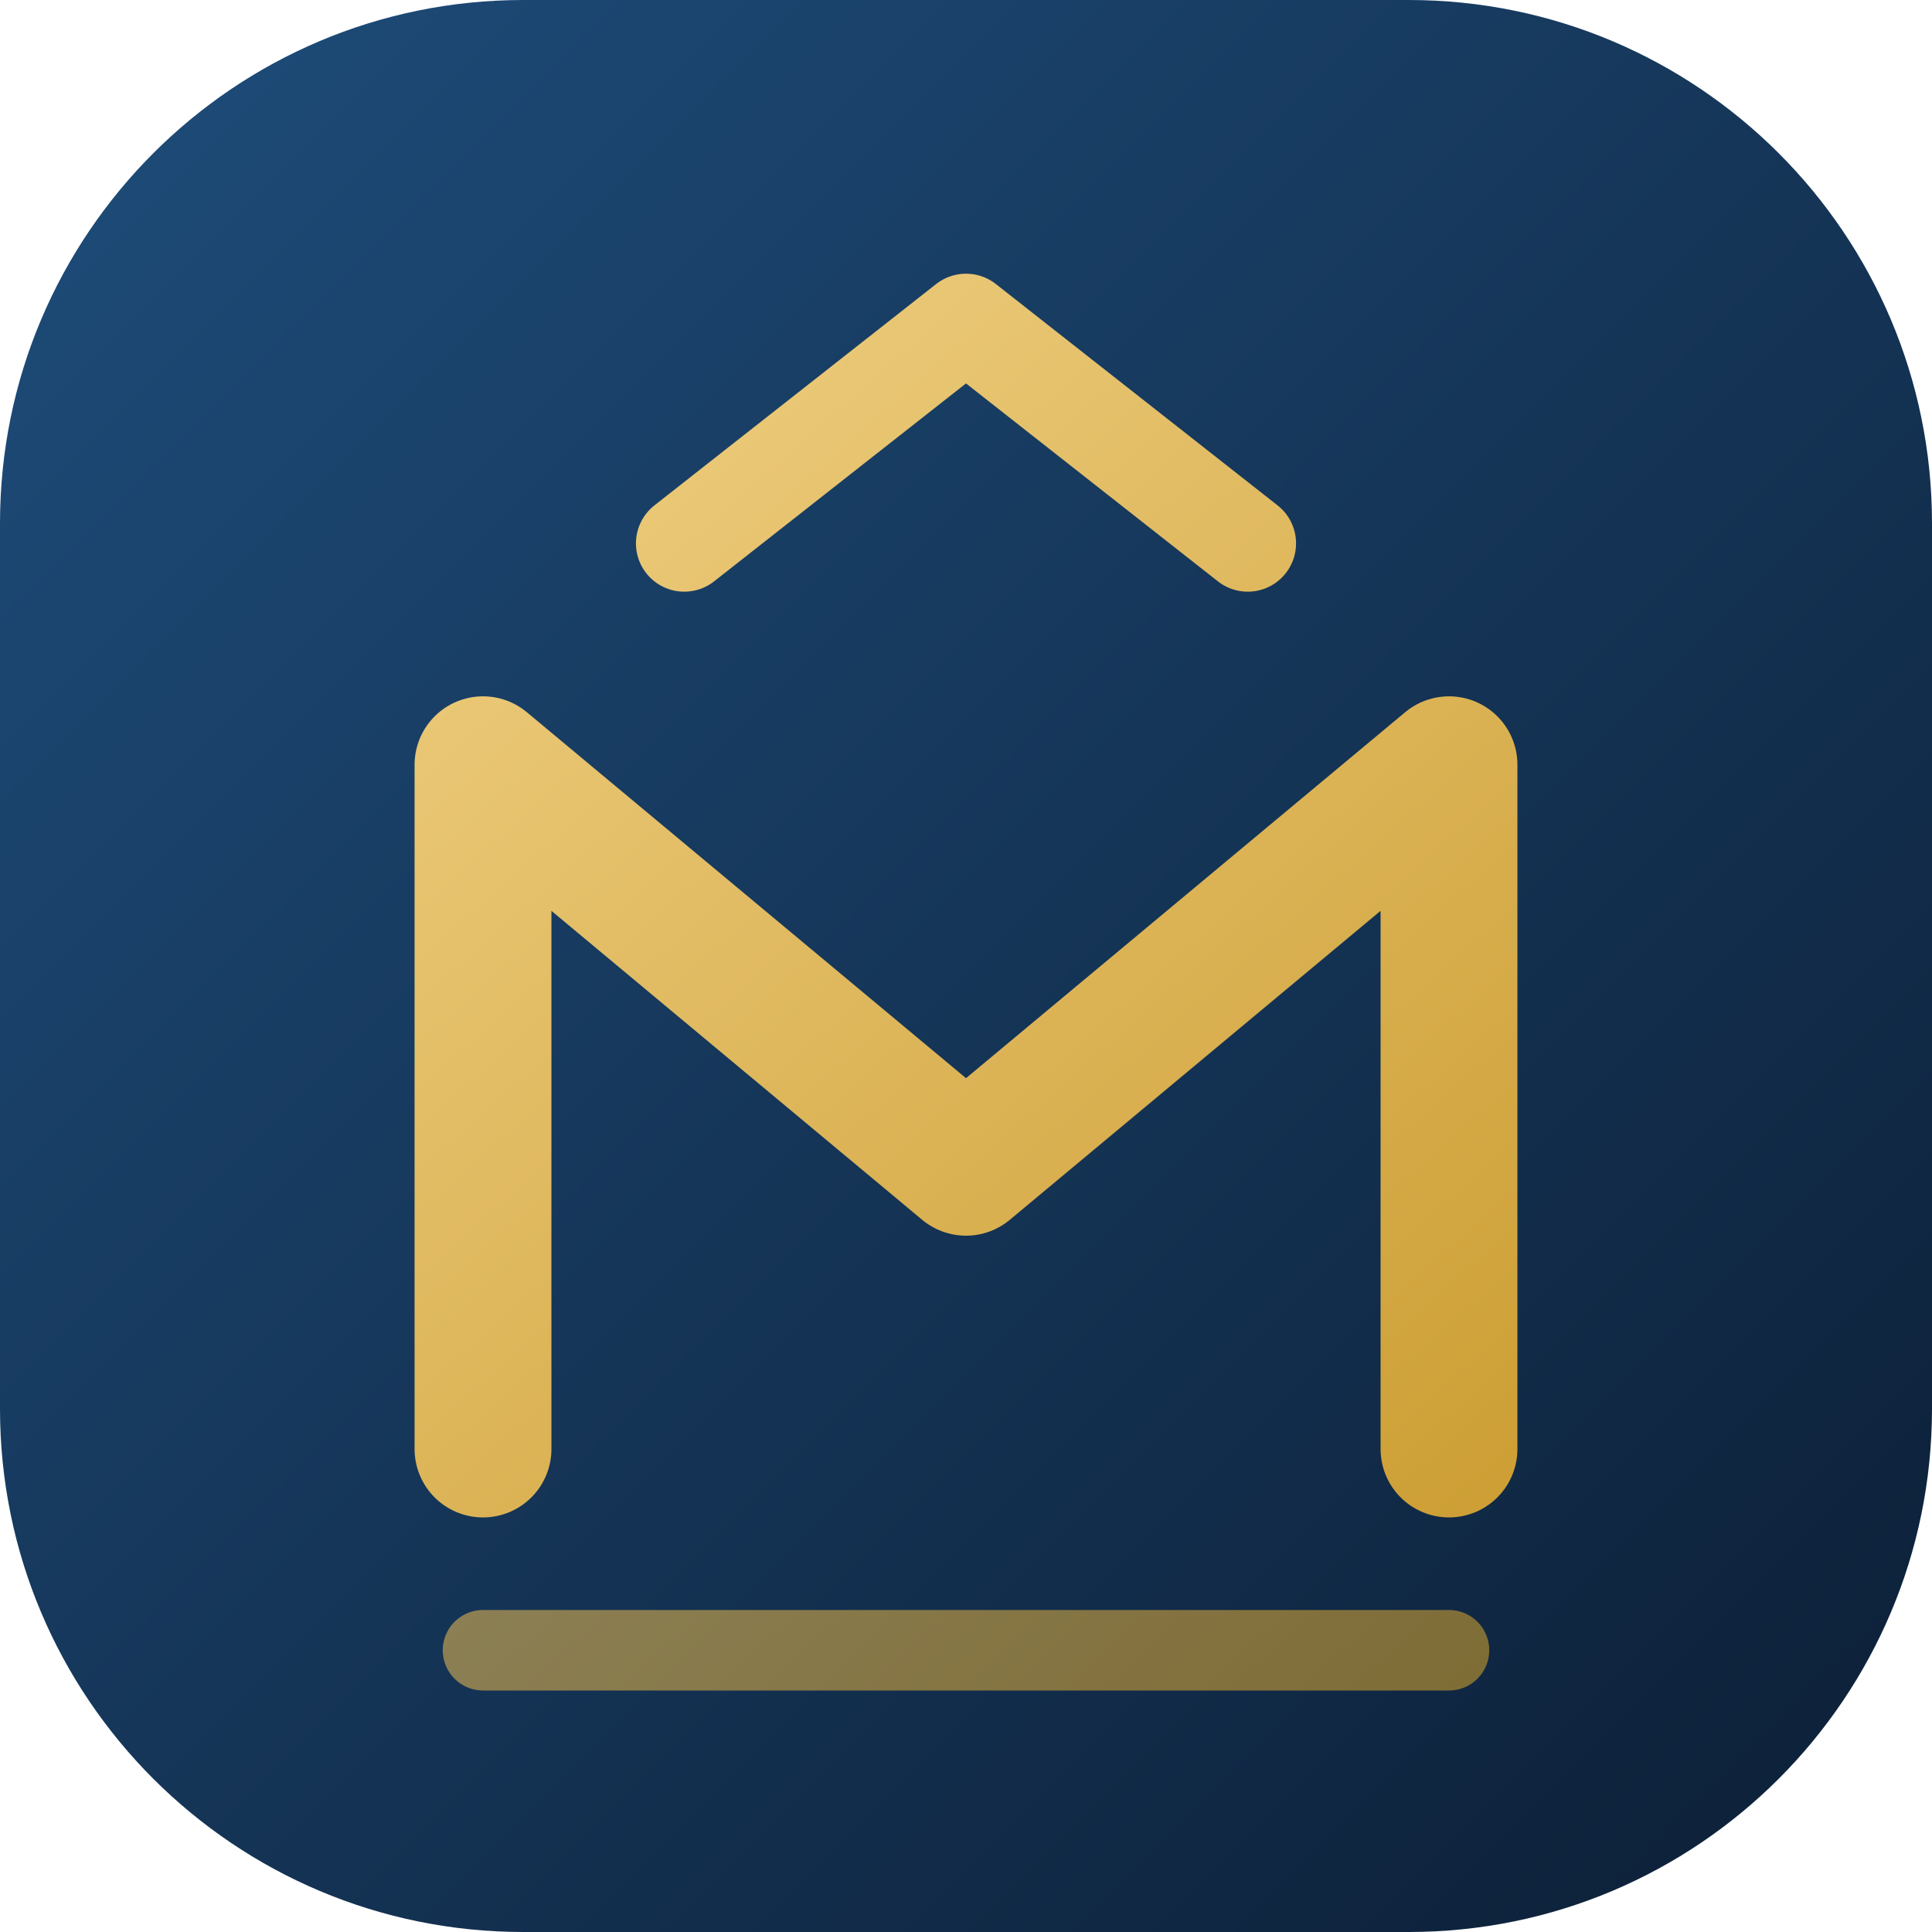
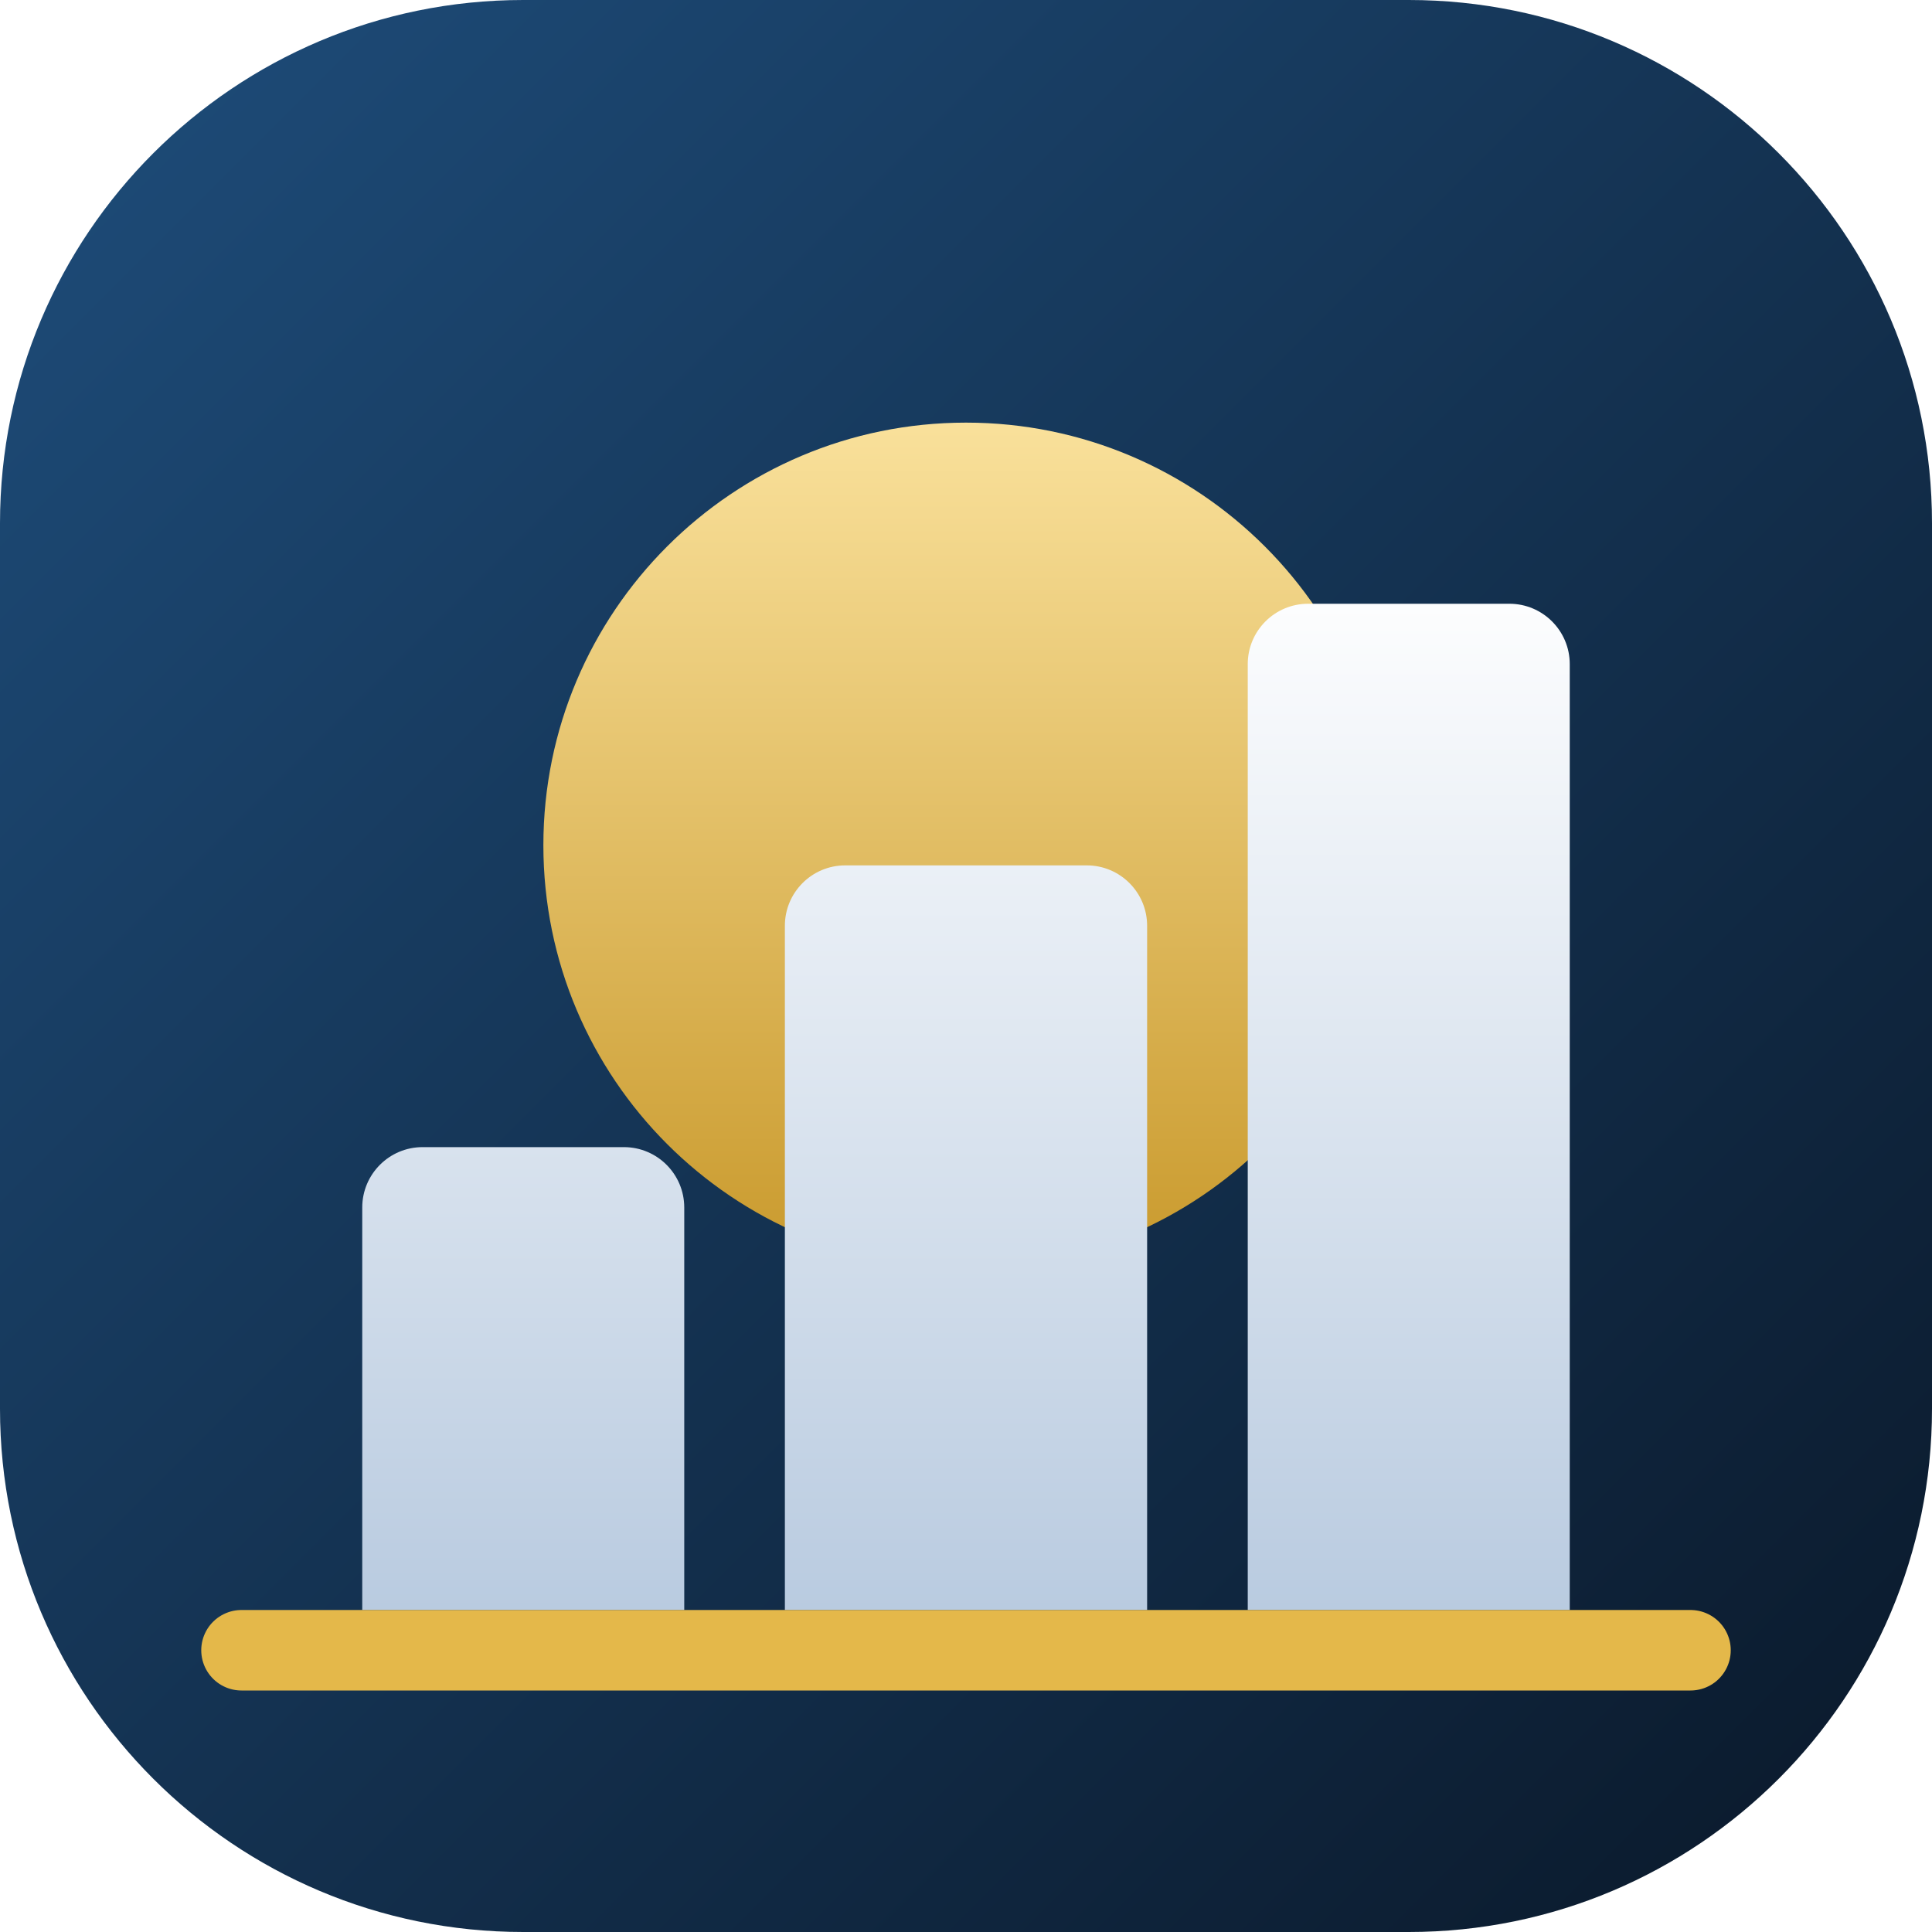
<svg xmlns="http://www.w3.org/2000/svg" width="48" height="48" viewBox="0 0 48 48" fill="none">
  <defs>
-     <linearGradient id="g" x1="8" y1="6" x2="40" y2="42" gradientUnits="userSpaceOnUse">
-       <stop stop-color="#F3D48A" />
+     <linearGradient id="b" x1="0" y1="0" x2="48" y2="48" gradientUnits="userSpaceOnUse">
+       <stop stop-color="#1E4D7B" />
+       <stop offset="1" stop-color="#0A1829" />
+     </linearGradient>
+     <linearGradient id="s" x1="24" y1="8" x2="24" y2="32" gradientUnits="userSpaceOnUse">
+       <stop stop-color="#FFE9A8" />
      <stop offset="1" stop-color="#C8982A" />
    </linearGradient>
-     <linearGradient id="n" x1="0" y1="0" x2="48" y2="48" gradientUnits="userSpaceOnUse">
-       <stop stop-color="#1E4D7B" />
-       <stop offset="1" stop-color="#0C1E35" />
+     <linearGradient id="t" x1="0" y1="14" x2="0" y2="40" gradientUnits="userSpaceOnUse">
+       <stop stop-color="#fff" />
+       <stop offset="1" stop-color="#B9CBE0" />
    </linearGradient>
+     <clipPath id="c">
+       <rect width="48" height="48" rx="13" />
+     </clipPath>
  </defs>
-   <rect width="48" height="48" rx="13" fill="url(#n)" />
-   <path d="M12 36V19l12 10 12-10v17" stroke="url(#g)" stroke-width="3.4" stroke-linecap="round" stroke-linejoin="round" />
-   <path d="M17 13.5 24 8l7 5.5" stroke="url(#g)" stroke-width="2.4" stroke-linecap="round" stroke-linejoin="round" />
-   <path d="M12 41h24" stroke="url(#g)" stroke-width="2" stroke-linecap="round" opacity=".6" />
+   <rect width="48" height="48" rx="13" fill="url(#b)" />
+   <g clip-path="url(#c)">
+     <circle cx="24" cy="21" r="10.5" fill="url(#s)" />
+     <path d="M9 40V30a1.5 1.5 0 0 1 1.5-1.5h5A1.5 1.5 0 0 1 17 30v10z" fill="url(#t)" />
+     <path d="M19.5 40V23a1.5 1.5 0 0 1 1.5-1.5h6a1.5 1.5 0 0 1 1.5 1.5v17z" fill="url(#t)" />
+     <path d="M31 40V16.5A1.5 1.5 0 0 1 32.5 15h5a1.5 1.5 0 0 1 1.5 1.5V40z" fill="url(#t)" />
+     <path d="M6 41h36" stroke="#E4B84A" stroke-width="2" stroke-linecap="round" />
+   </g>
</svg>
